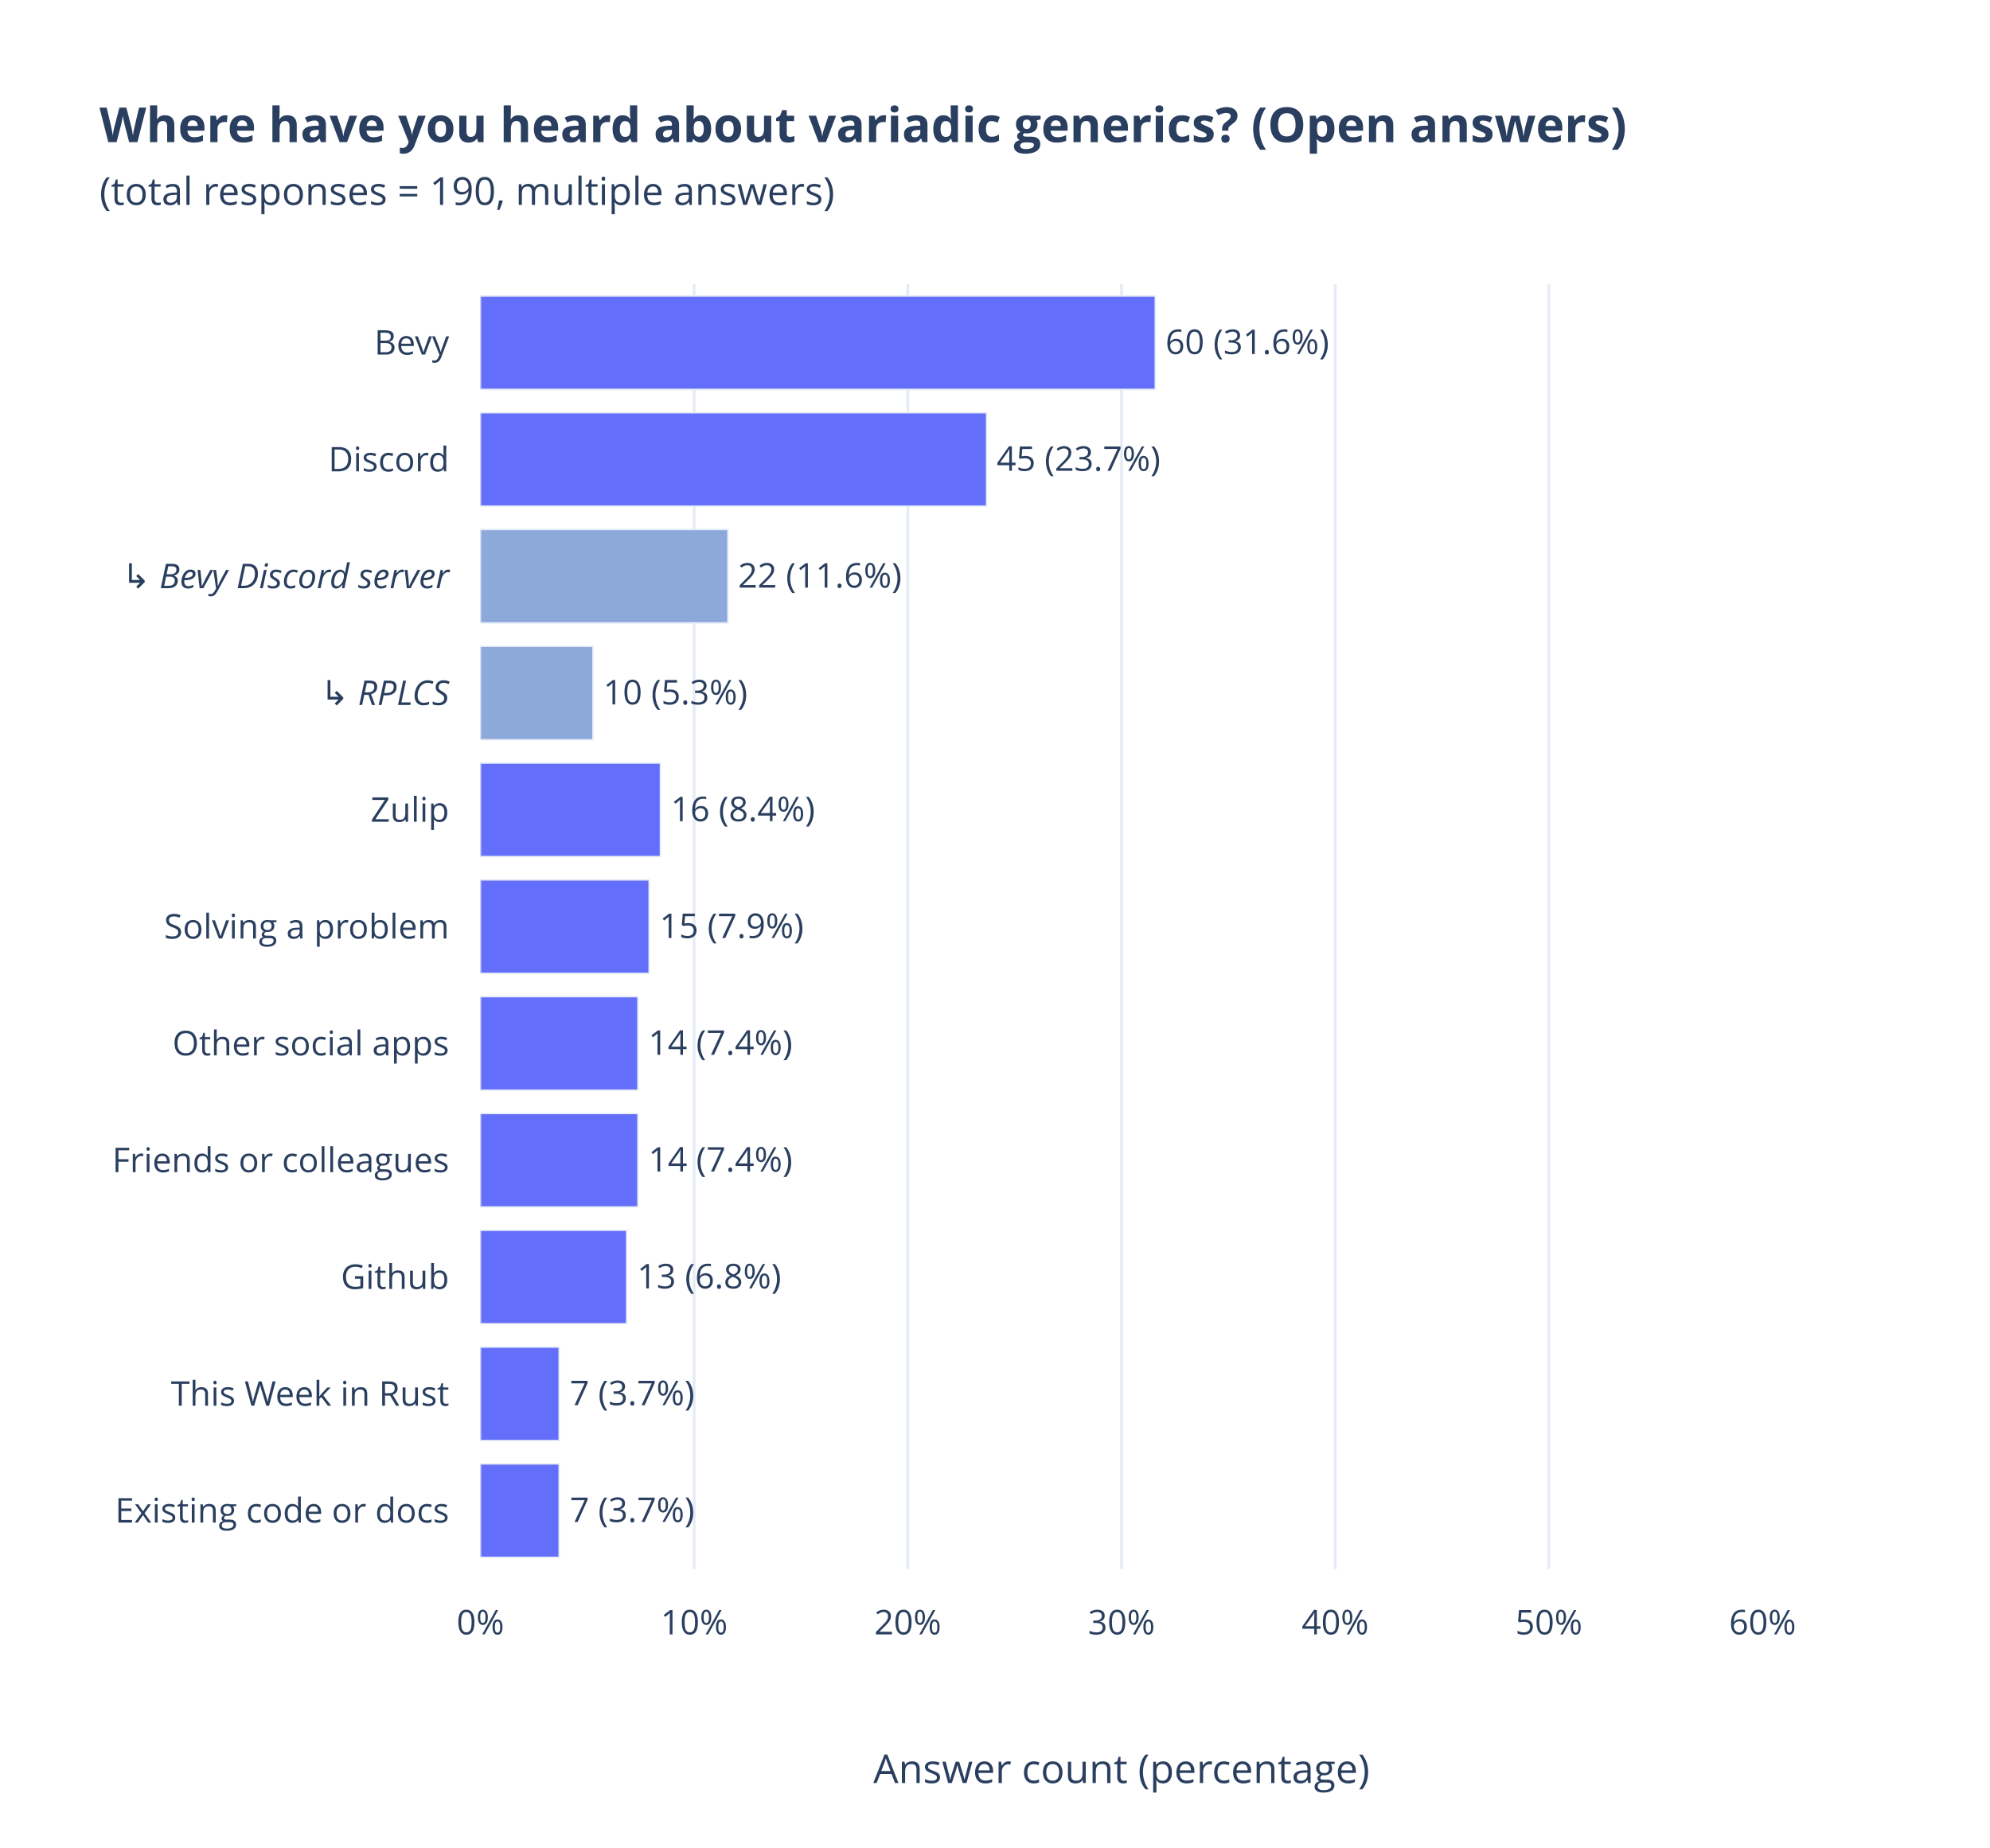
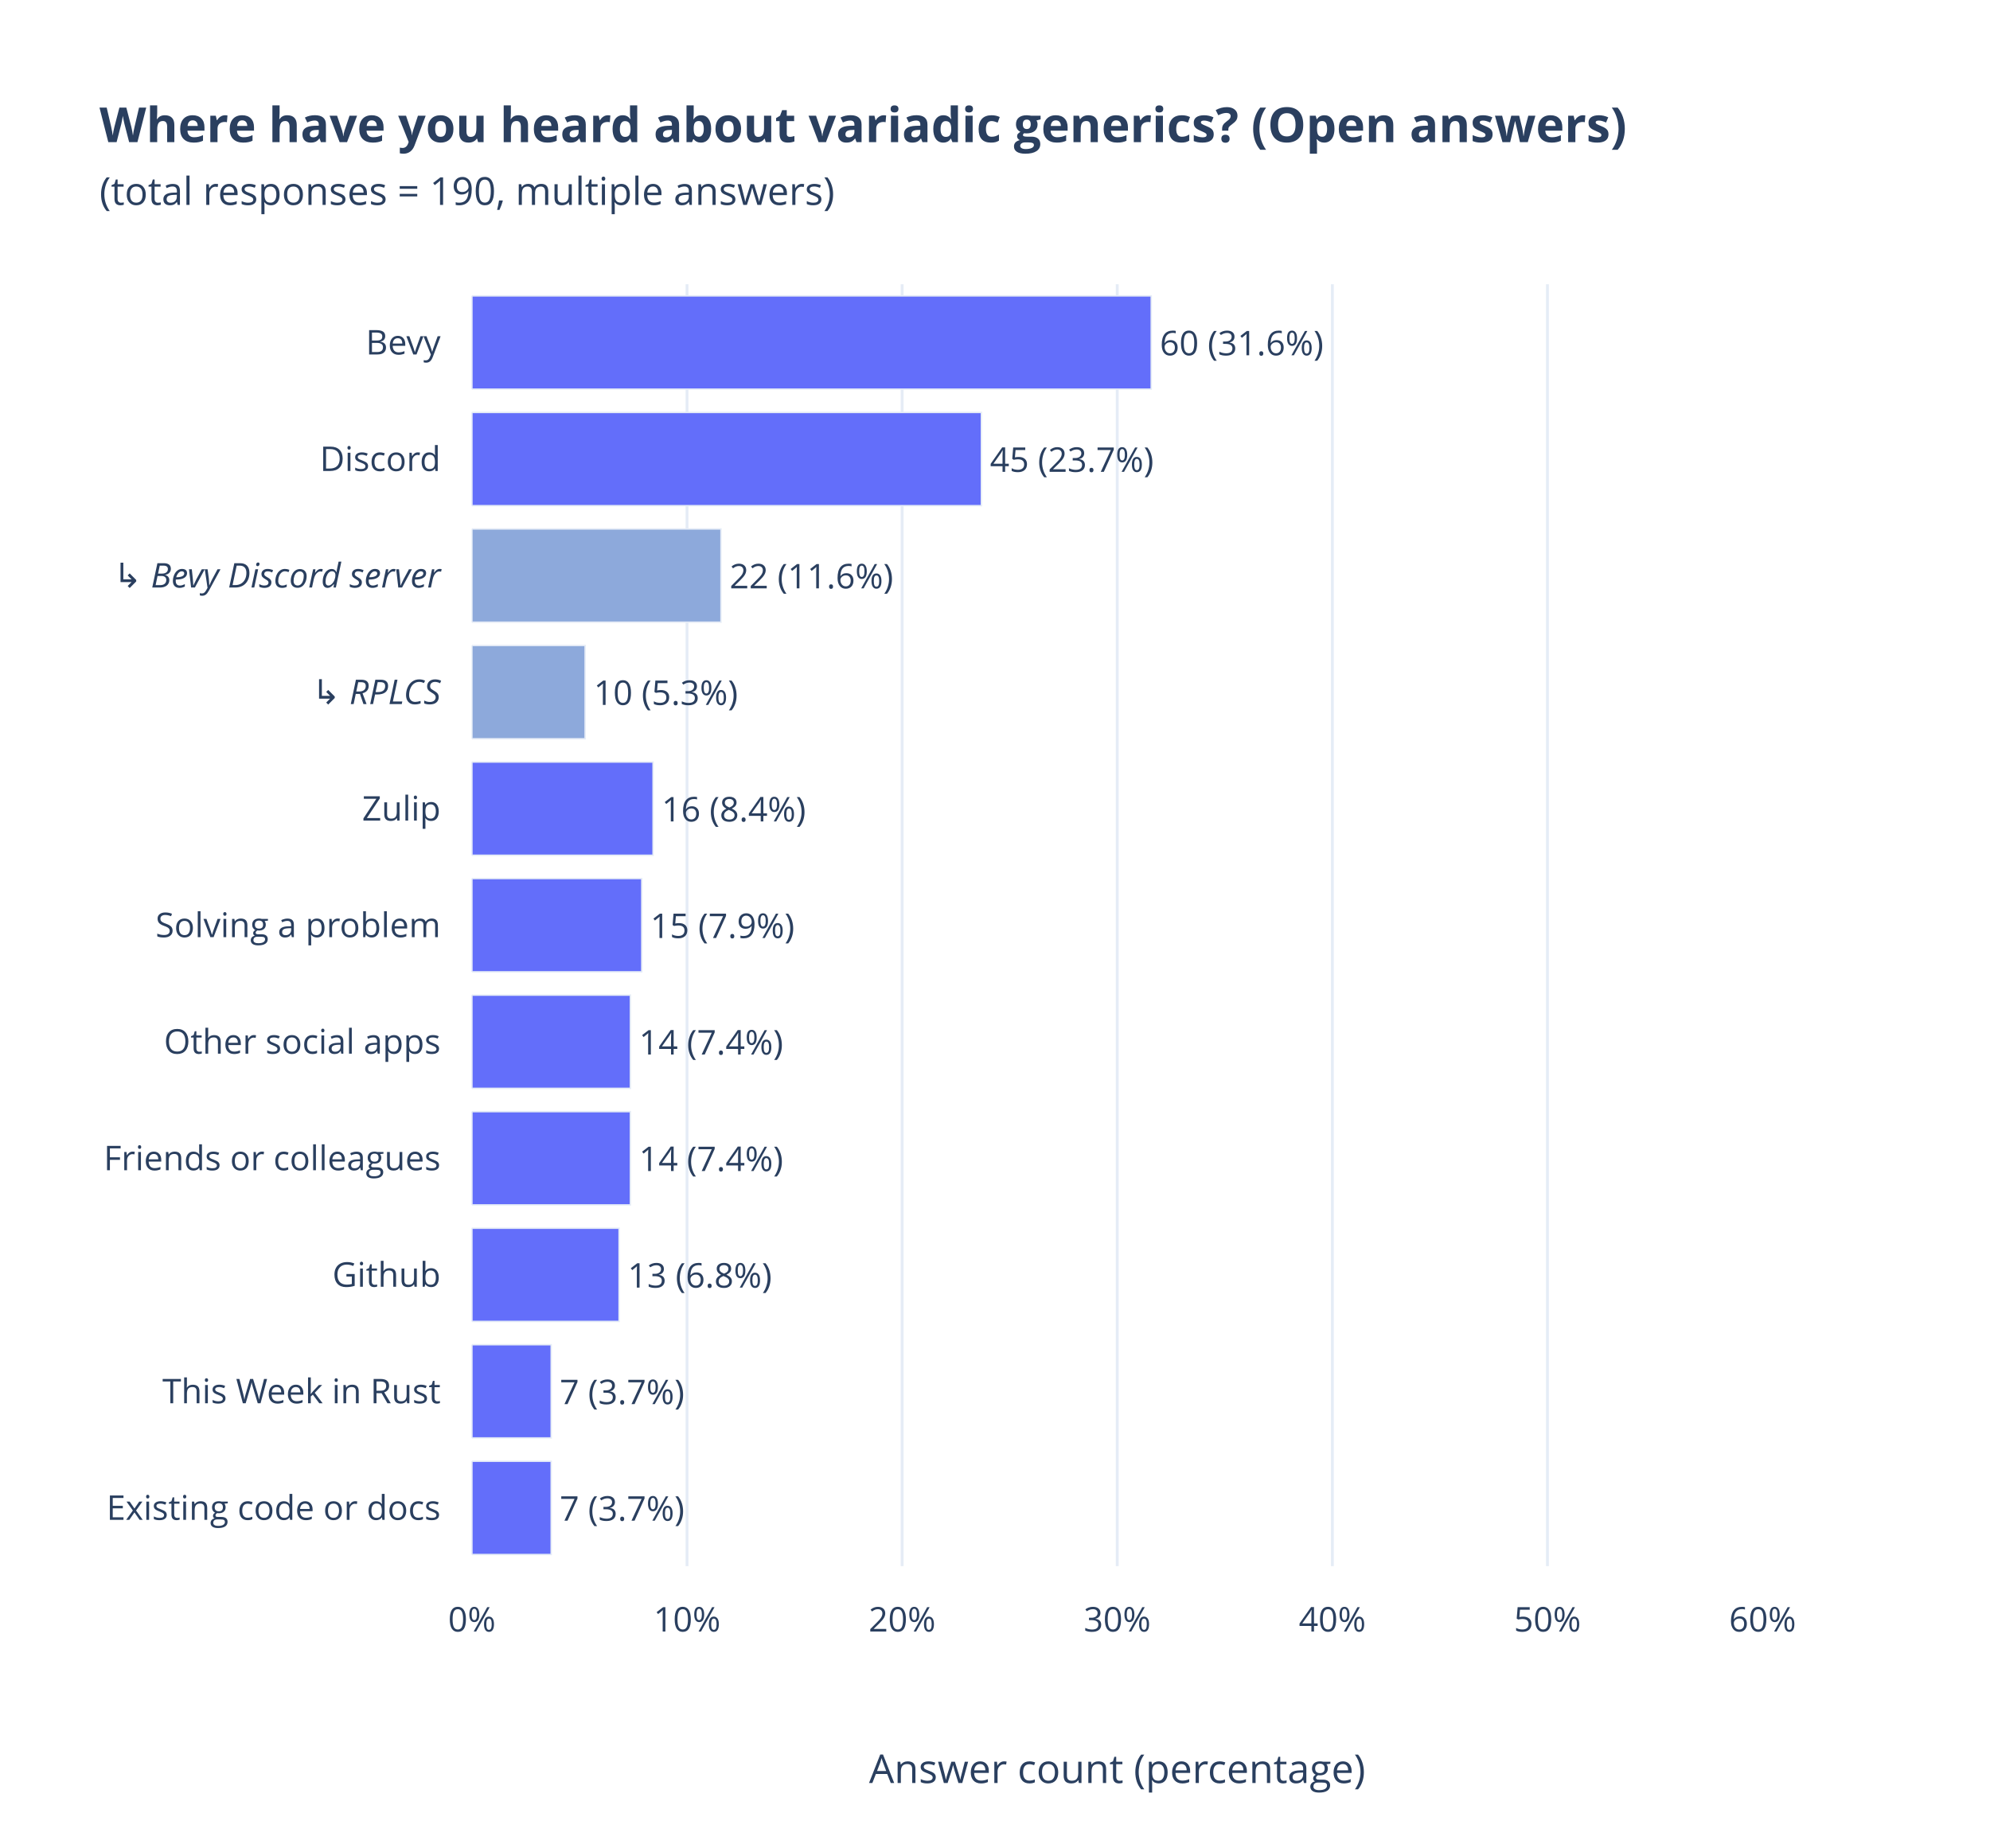
<svg xmlns="http://www.w3.org/2000/svg" class="main-svg" width="700" height="650" style="" viewBox="0 0 700 650">
  <rect x="0" y="0" width="700" height="650" style="fill: rgb(255, 255, 255); fill-opacity: 1;" />
-   <defs id="defs-4e1818">
+   <defs id="defs-2f86ca">
    <g class="clips">
-       <clipPath id="clip4e1818xyplot" class="plotclip">
-         <rect width="451" height="452" />
-       </clipPath>
-       <clipPath class="axesclip" id="clip4e1818x">
-         <rect x="169" y="0" width="451" height="650" />
-       </clipPath>
-       <clipPath class="axesclip" id="clip4e1818y">
-         <rect x="0" y="100" width="700" height="452" />
-       </clipPath>
-       <clipPath class="axesclip" id="clip4e1818xy">
-         <rect x="169" y="100" width="451" height="452" />
+       <clipPath id="clip2f86caxyplot" class="plotclip">
+         <rect width="454" height="451" />
+       </clipPath>
+       <clipPath class="axesclip" id="clip2f86cax">
+         <rect x="166" y="0" width="454" height="650" />
+       </clipPath>
+       <clipPath class="axesclip" id="clip2f86cay">
+         <rect x="0" y="100" width="700" height="451" />
+       </clipPath>
+       <clipPath class="axesclip" id="clip2f86caxy">
+         <rect x="166" y="100" width="454" height="451" />
      </clipPath>
    </g>
    <g class="gradients" />
    <g class="patterns" />
  </defs>
  <g class="bglayer">
-     <rect class="bg" x="159" y="90" width="471" height="472" style="fill: rgb(255, 255, 255); fill-opacity: 1; stroke-width: 0;" />
+     <rect class="bg" x="156" y="90" width="474" height="471" style="fill: rgb(255, 255, 255); fill-opacity: 1; stroke-width: 0;" />
  </g>
  <g class="layer-below">
    <g class="imagelayer" />
    <g class="shapelayer" />
  </g>
  <g class="cartesianlayer">
    <g class="subplot xy">
      <g class="layer-subplot">
        <g class="shapelayer" />
        <g class="imagelayer" />
      </g>
      <g class="minor-gridlayer">
        <g class="x" />
        <g class="y" />
      </g>
      <g class="gridlayer">
        <g class="x">
-           <path class="xgrid crisp" transform="translate(244.17,0)" d="M0,100v452" style="stroke: rgb(229, 236, 246); stroke-opacity: 1; stroke-width: 1px;" />
-           <path class="xgrid crisp" transform="translate(319.33,0)" d="M0,100v452" style="stroke: rgb(229, 236, 246); stroke-opacity: 1; stroke-width: 1px;" />
-           <path class="xgrid crisp" transform="translate(394.5,0)" d="M0,100v452" style="stroke: rgb(229, 236, 246); stroke-opacity: 1; stroke-width: 1px;" />
-           <path class="xgrid crisp" transform="translate(469.67,0)" d="M0,100v452" style="stroke: rgb(229, 236, 246); stroke-opacity: 1; stroke-width: 1px;" />
-           <path class="xgrid crisp" transform="translate(544.83,0)" d="M0,100v452" style="stroke: rgb(229, 236, 246); stroke-opacity: 1; stroke-width: 1px;" />
+           <path class="xgrid crisp" transform="translate(241.67,0)" d="M0,100v451" style="stroke: rgb(229, 236, 246); stroke-opacity: 1; stroke-width: 1px;" />
+           <path class="xgrid crisp" transform="translate(317.33,0)" d="M0,100v451" style="stroke: rgb(229, 236, 246); stroke-opacity: 1; stroke-width: 1px;" />
+           <path class="xgrid crisp" transform="translate(393,0)" d="M0,100v451" style="stroke: rgb(229, 236, 246); stroke-opacity: 1; stroke-width: 1px;" />
+           <path class="xgrid crisp" transform="translate(468.67,0)" d="M0,100v451" style="stroke: rgb(229, 236, 246); stroke-opacity: 1; stroke-width: 1px;" />
+           <path class="xgrid crisp" transform="translate(544.33,0)" d="M0,100v451" style="stroke: rgb(229, 236, 246); stroke-opacity: 1; stroke-width: 1px;" />
        </g>
        <g class="y" />
      </g>
      <g class="zerolinelayer">
-         <path class="xzl zl crisp" transform="translate(169,0)" d="M0,100v452" style="stroke: rgb(255, 255, 255); stroke-opacity: 1; stroke-width: 2px;" />
+         <path class="xzl zl crisp" transform="translate(166,0)" d="M0,100v451" style="stroke: rgb(255, 255, 255); stroke-opacity: 1; stroke-width: 2px;" />
      </g>
      <g class="layer-between">
        <g class="shapelayer" />
        <g class="imagelayer" />
      </g>
      <path class="xlines-below" />
      <path class="ylines-below" />
      <g class="overlines-below" />
      <g class="xaxislayer-below" />
      <g class="yaxislayer-below" />
      <g class="overaxes-below" />
      <g class="overplot">
-         <g class="xy" transform="translate(169,100)" clip-path="url(#clip4e1818xyplot)">
+         <g class="xy" transform="translate(166,100)" clip-path="url(#clip2f86caxyplot)">
          <g class="barlayer mlayer">
            <g class="trace bars" style="opacity: 1;">
              <g class="points">
                <g class="point">
-                   <path d="M0,36.98V4.11H237.37V36.98Z" style="vector-effect: none; opacity: 1; stroke-width: 0.5px; fill: rgb(99, 110, 250); fill-opacity: 1; stroke: rgb(229, 236, 246); stroke-opacity: 1;" />
-                   <text class="bartext bartext-outside" text-anchor="middle" data-notex="1" x="0" y="0" style="font-family: 'Open Sans', verdana, arial, sans-serif; font-size: 12px; fill: rgb(42, 63, 95); fill-opacity: 1; white-space: pre;" transform="translate(269.7294,24.545)">60 (31.6%)</text>
-                 </g>
-                 <g class="point">
-                   <path d="M0,78.07V45.2H178.03V78.07Z" style="vector-effect: none; opacity: 1; stroke-width: 0.5px; fill: rgb(99, 110, 250); fill-opacity: 1; stroke: rgb(229, 236, 246); stroke-opacity: 1;" />
-                   <text class="bartext bartext-outside" text-anchor="middle" data-notex="1" x="0" y="0" style="font-family: 'Open Sans', verdana, arial, sans-serif; font-size: 12px; fill: rgb(42, 63, 95); fill-opacity: 1; white-space: pre;" transform="translate(210.3894,65.635)">45 (23.7%)</text>
-                 </g>
-                 <g class="point">
-                   <path d="M0,119.16V86.29H87.04V119.16Z" style="vector-effect: none; opacity: 1; stroke-width: 0.5px; fill: rgb(141, 169, 219); fill-opacity: 1; stroke: rgb(229, 236, 246); stroke-opacity: 1;" />
-                   <text class="bartext bartext-outside" text-anchor="middle" data-notex="1" x="0" y="0" style="font-family: 'Open Sans', verdana, arial, sans-serif; font-size: 12px; fill: rgb(42, 63, 95); fill-opacity: 1; white-space: pre;" transform="translate(119.3994,106.725)">22 (11.6%)</text>
-                 </g>
-                 <g class="point">
-                   <path d="M0,160.25V127.38H39.56V160.25Z" style="vector-effect: none; opacity: 1; stroke-width: 0.5px; fill: rgb(141, 169, 219); fill-opacity: 1; stroke: rgb(229, 236, 246); stroke-opacity: 1;" />
-                   <text class="bartext bartext-outside" text-anchor="middle" data-notex="1" x="0" y="0" style="font-family: 'Open Sans', verdana, arial, sans-serif; font-size: 12px; fill: rgb(42, 63, 95); fill-opacity: 1; white-space: pre;" transform="translate(68.57563,147.815)">10 (5.3%)</text>
-                 </g>
-                 <g class="point">
-                   <path d="M0,201.35V168.47H63.3V201.35Z" style="vector-effect: none; opacity: 1; stroke-width: 0.5px; fill: rgb(99, 110, 250); fill-opacity: 1; stroke: rgb(229, 236, 246); stroke-opacity: 1;" />
-                   <text class="bartext bartext-outside" text-anchor="middle" data-notex="1" x="0" y="0" style="font-family: 'Open Sans', verdana, arial, sans-serif; font-size: 12px; fill: rgb(42, 63, 95); fill-opacity: 1; white-space: pre;" transform="translate(92.31562,188.91)">16 (8.4%)</text>
-                 </g>
-                 <g class="point">
-                   <path d="M0,242.44V209.56H59.34V242.44Z" style="vector-effect: none; opacity: 1; stroke-width: 0.5px; fill: rgb(99, 110, 250); fill-opacity: 1; stroke: rgb(229, 236, 246); stroke-opacity: 1;" />
-                   <text class="bartext bartext-outside" text-anchor="middle" data-notex="1" x="0" y="0" style="font-family: 'Open Sans', verdana, arial, sans-serif; font-size: 12px; fill: rgb(42, 63, 95); fill-opacity: 1; white-space: pre;" transform="translate(88.35563,230)">15 (7.9%)</text>
-                 </g>
-                 <g class="point">
-                   <path d="M0,283.53V250.65H55.39V283.53Z" style="vector-effect: none; opacity: 1; stroke-width: 0.5px; fill: rgb(99, 110, 250); fill-opacity: 1; stroke: rgb(229, 236, 246); stroke-opacity: 1;" />
-                   <text class="bartext bartext-outside" text-anchor="middle" data-notex="1" x="0" y="0" style="font-family: 'Open Sans', verdana, arial, sans-serif; font-size: 12px; fill: rgb(42, 63, 95); fill-opacity: 1; white-space: pre;" transform="translate(84.40563,271.09)">14 (7.4%)</text>
-                 </g>
-                 <g class="point">
-                   <path d="M0,324.62V291.75H55.39V324.62Z" style="vector-effect: none; opacity: 1; stroke-width: 0.5px; fill: rgb(99, 110, 250); fill-opacity: 1; stroke: rgb(229, 236, 246); stroke-opacity: 1;" />
-                   <text class="bartext bartext-outside" text-anchor="middle" data-notex="1" x="0" y="0" style="font-family: 'Open Sans', verdana, arial, sans-serif; font-size: 12px; fill: rgb(42, 63, 95); fill-opacity: 1; white-space: pre;" transform="translate(84.40563,312.185)">14 (7.4%)</text>
-                 </g>
-                 <g class="point">
-                   <path d="M0,365.71V332.84H51.43V365.71Z" style="vector-effect: none; opacity: 1; stroke-width: 0.5px; fill: rgb(99, 110, 250); fill-opacity: 1; stroke: rgb(229, 236, 246); stroke-opacity: 1;" />
-                   <text class="bartext bartext-outside" text-anchor="middle" data-notex="1" x="0" y="0" style="font-family: 'Open Sans', verdana, arial, sans-serif; font-size: 12px; fill: rgb(42, 63, 95); fill-opacity: 1; white-space: pre;" transform="translate(80.44563,353.275)">13 (6.8%)</text>
-                 </g>
-                 <g class="point">
-                   <path d="M0,406.8V373.93H27.69V406.8Z" style="vector-effect: none; opacity: 1; stroke-width: 0.5px; fill: rgb(99, 110, 250); fill-opacity: 1; stroke: rgb(229, 236, 246); stroke-opacity: 1;" />
-                   <text class="bartext bartext-outside" text-anchor="middle" data-notex="1" x="0" y="0" style="font-family: 'Open Sans', verdana, arial, sans-serif; font-size: 12px; fill: rgb(42, 63, 95); fill-opacity: 1; white-space: pre;" transform="translate(53.3775,394.365)">7 (3.7%)</text>
-                 </g>
-                 <g class="point">
-                   <path d="M0,447.89V415.02H27.69V447.89Z" style="vector-effect: none; opacity: 1; stroke-width: 0.5px; fill: rgb(99, 110, 250); fill-opacity: 1; stroke: rgb(229, 236, 246); stroke-opacity: 1;" />
-                   <text class="bartext bartext-outside" text-anchor="middle" data-notex="1" x="0" y="0" style="font-family: 'Open Sans', verdana, arial, sans-serif; font-size: 12px; fill: rgb(42, 63, 95); fill-opacity: 1; white-space: pre;" transform="translate(53.3775,435.455)">7 (3.7%)</text>
+                   <path d="M0,36.9V4.1H238.95V36.9Z" style="vector-effect: none; opacity: 1; stroke-width: 0.5px; fill: rgb(99, 110, 250); fill-opacity: 1; stroke: rgb(229, 236, 246); stroke-opacity: 1;" />
+                   <text class="bartext bartext-outside" text-anchor="middle" data-notex="1" x="0" y="0" style="font-family: 'Open Sans', verdana, arial, sans-serif; font-size: 12px; fill: rgb(42, 63, 95); fill-opacity: 1; white-space: pre;" transform="translate(270.7625,25)">60 (31.6%)</text>
+                 </g>
+                 <g class="point">
+                   <path d="M0,77.9V45.1H179.21V77.9Z" style="vector-effect: none; opacity: 1; stroke-width: 0.5px; fill: rgb(99, 110, 250); fill-opacity: 1; stroke: rgb(229, 236, 246); stroke-opacity: 1;" />
+                   <text class="bartext bartext-outside" text-anchor="middle" data-notex="1" x="0" y="0" style="font-family: 'Open Sans', verdana, arial, sans-serif; font-size: 12px; fill: rgb(42, 63, 95); fill-opacity: 1; white-space: pre;" transform="translate(211.0225,66)">45 (23.7%)</text>
+                 </g>
+                 <g class="point">
+                   <path d="M0,118.9V86.1H87.61V118.9Z" style="vector-effect: none; opacity: 1; stroke-width: 0.5px; fill: rgb(141, 169, 219); fill-opacity: 1; stroke: rgb(229, 236, 246); stroke-opacity: 1;" />
+                   <text class="bartext bartext-outside" text-anchor="middle" data-notex="1" x="0" y="0" style="font-family: 'Open Sans', verdana, arial, sans-serif; font-size: 12px; fill: rgb(42, 63, 95); fill-opacity: 1; white-space: pre;" transform="translate(119.4225,107)">22 (11.6%)</text>
+                 </g>
+                 <g class="point">
+                   <path d="M0,159.9V127.1H39.82V159.9Z" style="vector-effect: none; opacity: 1; stroke-width: 0.5px; fill: rgb(141, 169, 219); fill-opacity: 1; stroke: rgb(229, 236, 246); stroke-opacity: 1;" />
+                   <text class="bartext bartext-outside" text-anchor="middle" data-notex="1" x="0" y="0" style="font-family: 'Open Sans', verdana, arial, sans-serif; font-size: 12px; fill: rgb(42, 63, 95); fill-opacity: 1; white-space: pre;" transform="translate(68.195,148)">10 (5.3%)</text>
+                 </g>
+                 <g class="point">
+                   <path d="M0,200.9V168.1H63.72V200.9Z" style="vector-effect: none; opacity: 1; stroke-width: 0.5px; fill: rgb(99, 110, 250); fill-opacity: 1; stroke: rgb(229, 236, 246); stroke-opacity: 1;" />
+                   <text class="bartext bartext-outside" text-anchor="middle" data-notex="1" x="0" y="0" style="font-family: 'Open Sans', verdana, arial, sans-serif; font-size: 12px; fill: rgb(42, 63, 95); fill-opacity: 1; white-space: pre;" transform="translate(92.095,189)">16 (8.4%)</text>
+                 </g>
+                 <g class="point">
+                   <path d="M0,241.9V209.1H59.74V241.9Z" style="vector-effect: none; opacity: 1; stroke-width: 0.5px; fill: rgb(99, 110, 250); fill-opacity: 1; stroke: rgb(229, 236, 246); stroke-opacity: 1;" />
+                   <text class="bartext bartext-outside" text-anchor="middle" data-notex="1" x="0" y="0" style="font-family: 'Open Sans', verdana, arial, sans-serif; font-size: 12px; fill: rgb(42, 63, 95); fill-opacity: 1; white-space: pre;" transform="translate(88.115,230)">15 (7.9%)</text>
+                 </g>
+                 <g class="point">
+                   <path d="M0,282.9V250.1H55.75V282.9Z" style="vector-effect: none; opacity: 1; stroke-width: 0.5px; fill: rgb(99, 110, 250); fill-opacity: 1; stroke: rgb(229, 236, 246); stroke-opacity: 1;" />
+                   <text class="bartext bartext-outside" text-anchor="middle" data-notex="1" x="0" y="0" style="font-family: 'Open Sans', verdana, arial, sans-serif; font-size: 12px; fill: rgb(42, 63, 95); fill-opacity: 1; white-space: pre;" transform="translate(84.125,271)">14 (7.4%)</text>
+                 </g>
+                 <g class="point">
+                   <path d="M0,323.9V291.1H55.75V323.9Z" style="vector-effect: none; opacity: 1; stroke-width: 0.5px; fill: rgb(99, 110, 250); fill-opacity: 1; stroke: rgb(229, 236, 246); stroke-opacity: 1;" />
+                   <text class="bartext bartext-outside" text-anchor="middle" data-notex="1" x="0" y="0" style="font-family: 'Open Sans', verdana, arial, sans-serif; font-size: 12px; fill: rgb(42, 63, 95); fill-opacity: 1; white-space: pre;" transform="translate(84.125,312)">14 (7.4%)</text>
+                 </g>
+                 <g class="point">
+                   <path d="M0,364.9V332.1H51.77V364.9Z" style="vector-effect: none; opacity: 1; stroke-width: 0.5px; fill: rgb(99, 110, 250); fill-opacity: 1; stroke: rgb(229, 236, 246); stroke-opacity: 1;" />
+                   <text class="bartext bartext-outside" text-anchor="middle" data-notex="1" x="0" y="0" style="font-family: 'Open Sans', verdana, arial, sans-serif; font-size: 12px; fill: rgb(42, 63, 95); fill-opacity: 1; white-space: pre;" transform="translate(80.145,353)">13 (6.8%)</text>
+                 </g>
+                 <g class="point">
+                   <path d="M0,405.9V373.1H27.88V405.9Z" style="vector-effect: none; opacity: 1; stroke-width: 0.5px; fill: rgb(99, 110, 250); fill-opacity: 1; stroke: rgb(229, 236, 246); stroke-opacity: 1;" />
+                   <text class="bartext bartext-outside" text-anchor="middle" data-notex="1" x="0" y="0" style="font-family: 'Open Sans', verdana, arial, sans-serif; font-size: 12px; fill: rgb(42, 63, 95); fill-opacity: 1; white-space: pre;" transform="translate(52.8175,394)">7 (3.7%)</text>
+                 </g>
+                 <g class="point">
+                   <path d="M0,446.9V414.1H27.88V446.9Z" style="vector-effect: none; opacity: 1; stroke-width: 0.5px; fill: rgb(99, 110, 250); fill-opacity: 1; stroke: rgb(229, 236, 246); stroke-opacity: 1;" />
+                   <text class="bartext bartext-outside" text-anchor="middle" data-notex="1" x="0" y="0" style="font-family: 'Open Sans', verdana, arial, sans-serif; font-size: 12px; fill: rgb(42, 63, 95); fill-opacity: 1; white-space: pre;" transform="translate(52.8175,435)">7 (3.7%)</text>
                </g>
              </g>
            </g>
          </g>
        </g>
      </g>
      <path class="xlines-above crisp" d="M0,0" style="fill: none;" />
      <path class="ylines-above crisp" d="M0,0" style="fill: none;" />
      <g class="overlines-above" />
      <g class="xaxislayer-above">
        <g class="xtick">
-           <text text-anchor="middle" x="0" y="575" transform="translate(169,0)" style="font-family: 'Open Sans', verdana, arial, sans-serif; font-size: 12px; fill: rgb(42, 63, 95); fill-opacity: 1; white-space: pre; opacity: 1;">0%</text>
-         </g>
-         <g class="xtick">
-           <text text-anchor="middle" x="0" y="575" style="font-family: 'Open Sans', verdana, arial, sans-serif; font-size: 12px; fill: rgb(42, 63, 95); fill-opacity: 1; white-space: pre; opacity: 1;" transform="translate(244.17,0)">10%</text>
-         </g>
-         <g class="xtick">
-           <text text-anchor="middle" x="0" y="575" style="font-family: 'Open Sans', verdana, arial, sans-serif; font-size: 12px; fill: rgb(42, 63, 95); fill-opacity: 1; white-space: pre; opacity: 1;" transform="translate(319.33,0)">20%</text>
-         </g>
-         <g class="xtick">
-           <text text-anchor="middle" x="0" y="575" style="font-family: 'Open Sans', verdana, arial, sans-serif; font-size: 12px; fill: rgb(42, 63, 95); fill-opacity: 1; white-space: pre; opacity: 1;" transform="translate(394.5,0)">30%</text>
-         </g>
-         <g class="xtick">
-           <text text-anchor="middle" x="0" y="575" style="font-family: 'Open Sans', verdana, arial, sans-serif; font-size: 12px; fill: rgb(42, 63, 95); fill-opacity: 1; white-space: pre; opacity: 1;" transform="translate(469.67,0)">40%</text>
-         </g>
-         <g class="xtick">
-           <text text-anchor="middle" x="0" y="575" style="font-family: 'Open Sans', verdana, arial, sans-serif; font-size: 12px; fill: rgb(42, 63, 95); fill-opacity: 1; white-space: pre; opacity: 1;" transform="translate(544.83,0)">50%</text>
-         </g>
-         <g class="xtick">
-           <text text-anchor="middle" x="0" y="575" style="font-family: 'Open Sans', verdana, arial, sans-serif; font-size: 12px; fill: rgb(42, 63, 95); fill-opacity: 1; white-space: pre; opacity: 1;" transform="translate(620,0)">60%</text>
+           <text text-anchor="middle" x="0" y="574" transform="translate(166,0)" style="font-family: 'Open Sans', verdana, arial, sans-serif; font-size: 12px; fill: rgb(42, 63, 95); fill-opacity: 1; white-space: pre; opacity: 1;">0%</text>
+         </g>
+         <g class="xtick">
+           <text text-anchor="middle" x="0" y="574" style="font-family: 'Open Sans', verdana, arial, sans-serif; font-size: 12px; fill: rgb(42, 63, 95); fill-opacity: 1; white-space: pre; opacity: 1;" transform="translate(241.67,0)">10%</text>
+         </g>
+         <g class="xtick">
+           <text text-anchor="middle" x="0" y="574" style="font-family: 'Open Sans', verdana, arial, sans-serif; font-size: 12px; fill: rgb(42, 63, 95); fill-opacity: 1; white-space: pre; opacity: 1;" transform="translate(317.33,0)">20%</text>
+         </g>
+         <g class="xtick">
+           <text text-anchor="middle" x="0" y="574" style="font-family: 'Open Sans', verdana, arial, sans-serif; font-size: 12px; fill: rgb(42, 63, 95); fill-opacity: 1; white-space: pre; opacity: 1;" transform="translate(393,0)">30%</text>
+         </g>
+         <g class="xtick">
+           <text text-anchor="middle" x="0" y="574" style="font-family: 'Open Sans', verdana, arial, sans-serif; font-size: 12px; fill: rgb(42, 63, 95); fill-opacity: 1; white-space: pre; opacity: 1;" transform="translate(468.67,0)">40%</text>
+         </g>
+         <g class="xtick">
+           <text text-anchor="middle" x="0" y="574" style="font-family: 'Open Sans', verdana, arial, sans-serif; font-size: 12px; fill: rgb(42, 63, 95); fill-opacity: 1; white-space: pre; opacity: 1;" transform="translate(544.33,0)">50%</text>
+         </g>
+         <g class="xtick">
+           <text text-anchor="middle" x="0" y="574" style="font-family: 'Open Sans', verdana, arial, sans-serif; font-size: 12px; fill: rgb(42, 63, 95); fill-opacity: 1; white-space: pre; opacity: 1;" transform="translate(620,0)">60%</text>
        </g>
      </g>
      <g class="yaxislayer-above">
        <g class="ytick">
-           <text text-anchor="end" x="158" y="4.2" transform="translate(0,531.45)" style="font-family: 'Open Sans', verdana, arial, sans-serif; font-size: 12px; fill: rgb(42, 63, 95); fill-opacity: 1; white-space: pre; opacity: 1;">Existing code or docs</text>
-         </g>
-         <g class="ytick">
-           <text text-anchor="end" x="158" y="4.2" transform="translate(0,490.36)" style="font-family: 'Open Sans', verdana, arial, sans-serif; font-size: 12px; fill: rgb(42, 63, 95); fill-opacity: 1; white-space: pre; opacity: 1;">This Week in Rust</text>
-         </g>
-         <g class="ytick">
-           <text text-anchor="end" x="158" y="4.2" transform="translate(0,449.27)" style="font-family: 'Open Sans', verdana, arial, sans-serif; font-size: 12px; fill: rgb(42, 63, 95); fill-opacity: 1; white-space: pre; opacity: 1;">Github</text>
-         </g>
-         <g class="ytick">
-           <text text-anchor="end" x="158" y="4.2" transform="translate(0,408.18)" style="font-family: 'Open Sans', verdana, arial, sans-serif; font-size: 12px; fill: rgb(42, 63, 95); fill-opacity: 1; white-space: pre; opacity: 1;">Friends or colleagues</text>
-         </g>
-         <g class="ytick">
-           <text text-anchor="end" x="158" y="4.2" transform="translate(0,367.09)" style="font-family: 'Open Sans', verdana, arial, sans-serif; font-size: 12px; fill: rgb(42, 63, 95); fill-opacity: 1; white-space: pre; opacity: 1;">Other social apps</text>
-         </g>
-         <g class="ytick">
-           <text text-anchor="end" x="158" y="4.2" transform="translate(0,326)" style="font-family: 'Open Sans', verdana, arial, sans-serif; font-size: 12px; fill: rgb(42, 63, 95); fill-opacity: 1; white-space: pre; opacity: 1;">Solving a problem</text>
-         </g>
-         <g class="ytick">
-           <text text-anchor="end" x="158" y="4.2" transform="translate(0,284.91)" style="font-family: 'Open Sans', verdana, arial, sans-serif; font-size: 12px; fill: rgb(42, 63, 95); fill-opacity: 1; white-space: pre; opacity: 1;">Zulip</text>
-         </g>
-         <g class="ytick">
-           <text text-anchor="end" x="158" y="4.2" transform="translate(0,243.82)" style="font-family: 'Open Sans', verdana, arial, sans-serif; font-size: 12px; fill: rgb(42, 63, 95); fill-opacity: 1; white-space: pre; opacity: 1;">
+           <text text-anchor="end" x="155" y="4.2" transform="translate(0,530.5)" style="font-family: 'Open Sans', verdana, arial, sans-serif; font-size: 12px; fill: rgb(42, 63, 95); fill-opacity: 1; white-space: pre; opacity: 1;">Existing code or docs</text>
+         </g>
+         <g class="ytick">
+           <text text-anchor="end" x="155" y="4.2" transform="translate(0,489.5)" style="font-family: 'Open Sans', verdana, arial, sans-serif; font-size: 12px; fill: rgb(42, 63, 95); fill-opacity: 1; white-space: pre; opacity: 1;">This Week in Rust</text>
+         </g>
+         <g class="ytick">
+           <text text-anchor="end" x="155" y="4.2" transform="translate(0,448.5)" style="font-family: 'Open Sans', verdana, arial, sans-serif; font-size: 12px; fill: rgb(42, 63, 95); fill-opacity: 1; white-space: pre; opacity: 1;">Github</text>
+         </g>
+         <g class="ytick">
+           <text text-anchor="end" x="155" y="4.2" transform="translate(0,407.5)" style="font-family: 'Open Sans', verdana, arial, sans-serif; font-size: 12px; fill: rgb(42, 63, 95); fill-opacity: 1; white-space: pre; opacity: 1;">Friends or colleagues</text>
+         </g>
+         <g class="ytick">
+           <text text-anchor="end" x="155" y="4.2" transform="translate(0,366.5)" style="font-family: 'Open Sans', verdana, arial, sans-serif; font-size: 12px; fill: rgb(42, 63, 95); fill-opacity: 1; white-space: pre; opacity: 1;">Other social apps</text>
+         </g>
+         <g class="ytick">
+           <text text-anchor="end" x="155" y="4.2" transform="translate(0,325.5)" style="font-family: 'Open Sans', verdana, arial, sans-serif; font-size: 12px; fill: rgb(42, 63, 95); fill-opacity: 1; white-space: pre; opacity: 1;">Solving a problem</text>
+         </g>
+         <g class="ytick">
+           <text text-anchor="end" x="155" y="4.2" transform="translate(0,284.5)" style="font-family: 'Open Sans', verdana, arial, sans-serif; font-size: 12px; fill: rgb(42, 63, 95); fill-opacity: 1; white-space: pre; opacity: 1;">Zulip</text>
+         </g>
+         <g class="ytick">
+           <text text-anchor="end" x="155" y="4.2" transform="translate(0,243.5)" style="font-family: 'Open Sans', verdana, arial, sans-serif; font-size: 12px; fill: rgb(42, 63, 95); fill-opacity: 1; white-space: pre; opacity: 1;">
            <tspan style="font-style:italic">↳ RPLCS</tspan>
          </text>
        </g>
        <g class="ytick">
-           <text text-anchor="end" x="158" y="4.2" transform="translate(0,202.73)" style="font-family: 'Open Sans', verdana, arial, sans-serif; font-size: 12px; fill: rgb(42, 63, 95); fill-opacity: 1; white-space: pre; opacity: 1;">
+           <text text-anchor="end" x="155" y="4.2" transform="translate(0,202.5)" style="font-family: 'Open Sans', verdana, arial, sans-serif; font-size: 12px; fill: rgb(42, 63, 95); fill-opacity: 1; white-space: pre; opacity: 1;">
            <tspan style="font-style:italic">↳ Bevy Discord server</tspan>
          </text>
        </g>
        <g class="ytick">
-           <text text-anchor="end" x="158" y="4.2" transform="translate(0,161.64)" style="font-family: 'Open Sans', verdana, arial, sans-serif; font-size: 12px; fill: rgb(42, 63, 95); fill-opacity: 1; white-space: pre; opacity: 1;">Discord</text>
-         </g>
-         <g class="ytick">
-           <text text-anchor="end" x="158" y="4.2" transform="translate(0,120.55)" style="font-family: 'Open Sans', verdana, arial, sans-serif; font-size: 12px; fill: rgb(42, 63, 95); fill-opacity: 1; white-space: pre; opacity: 1;">Bevy</text>
+           <text text-anchor="end" x="155" y="4.2" transform="translate(0,161.5)" style="font-family: 'Open Sans', verdana, arial, sans-serif; font-size: 12px; fill: rgb(42, 63, 95); fill-opacity: 1; white-space: pre; opacity: 1;">Discord</text>
+         </g>
+         <g class="ytick">
+           <text text-anchor="end" x="155" y="4.2" transform="translate(0,120.5)" style="font-family: 'Open Sans', verdana, arial, sans-serif; font-size: 12px; fill: rgb(42, 63, 95); fill-opacity: 1; white-space: pre; opacity: 1;">Bevy</text>
        </g>
      </g>
      <g class="overaxes-above" />
    </g>
  </g>
  <g class="polarlayer" />
  <g class="smithlayer" />
  <g class="ternarylayer" />
  <g class="geolayer" />
  <g class="funnelarealayer" />
  <g class="pielayer" />
  <g class="iciclelayer" />
  <g class="treemaplayer" />
  <g class="sunburstlayer" />
  <g class="glimages" />
-   <defs id="topdefs-4e1818">
+   <defs id="topdefs-2f86ca">
    <g class="clips" />
  </defs>
  <g class="layer-above">
    <g class="imagelayer" />
    <g class="shapelayer" />
  </g>
  <g class="infolayer">
    <g class="g-gtitle">
      <text class="gtitle" x="35" y="50" text-anchor="start" dy="0em" style="opacity: 1; font-family: 'Open Sans', verdana, arial, sans-serif; font-size: 17px; fill: rgb(42, 63, 95); fill-opacity: 1; white-space: pre;">
        <tspan class="line" dy="0em" x="35" y="50">
          <tspan style="font-weight:bold">Where have you heard about variadic generics? (Open answers)</tspan>
        </tspan>
        <tspan class="line" dy="1.3em" x="35" y="50">
          <tspan style="font-size: 0.8em;">(total responses = 190, multiple answers)</tspan>
        </tspan>
      </text>
    </g>
    <g class="g-xtitle">
-       <text class="xtitle" x="394.5" y="627.3" text-anchor="middle" style="opacity: 1; font-family: 'Open Sans', verdana, arial, sans-serif; font-size: 14px; fill: rgb(42, 63, 95); fill-opacity: 1; white-space: pre;">Answer count (percentage)</text>
+       <text class="xtitle" x="393" y="627.3" text-anchor="middle" style="opacity: 1; font-family: 'Open Sans', verdana, arial, sans-serif; font-size: 14px; fill: rgb(42, 63, 95); fill-opacity: 1; white-space: pre;">Answer count (percentage)</text>
    </g>
    <g class="g-ytitle" />
  </g>
</svg>
